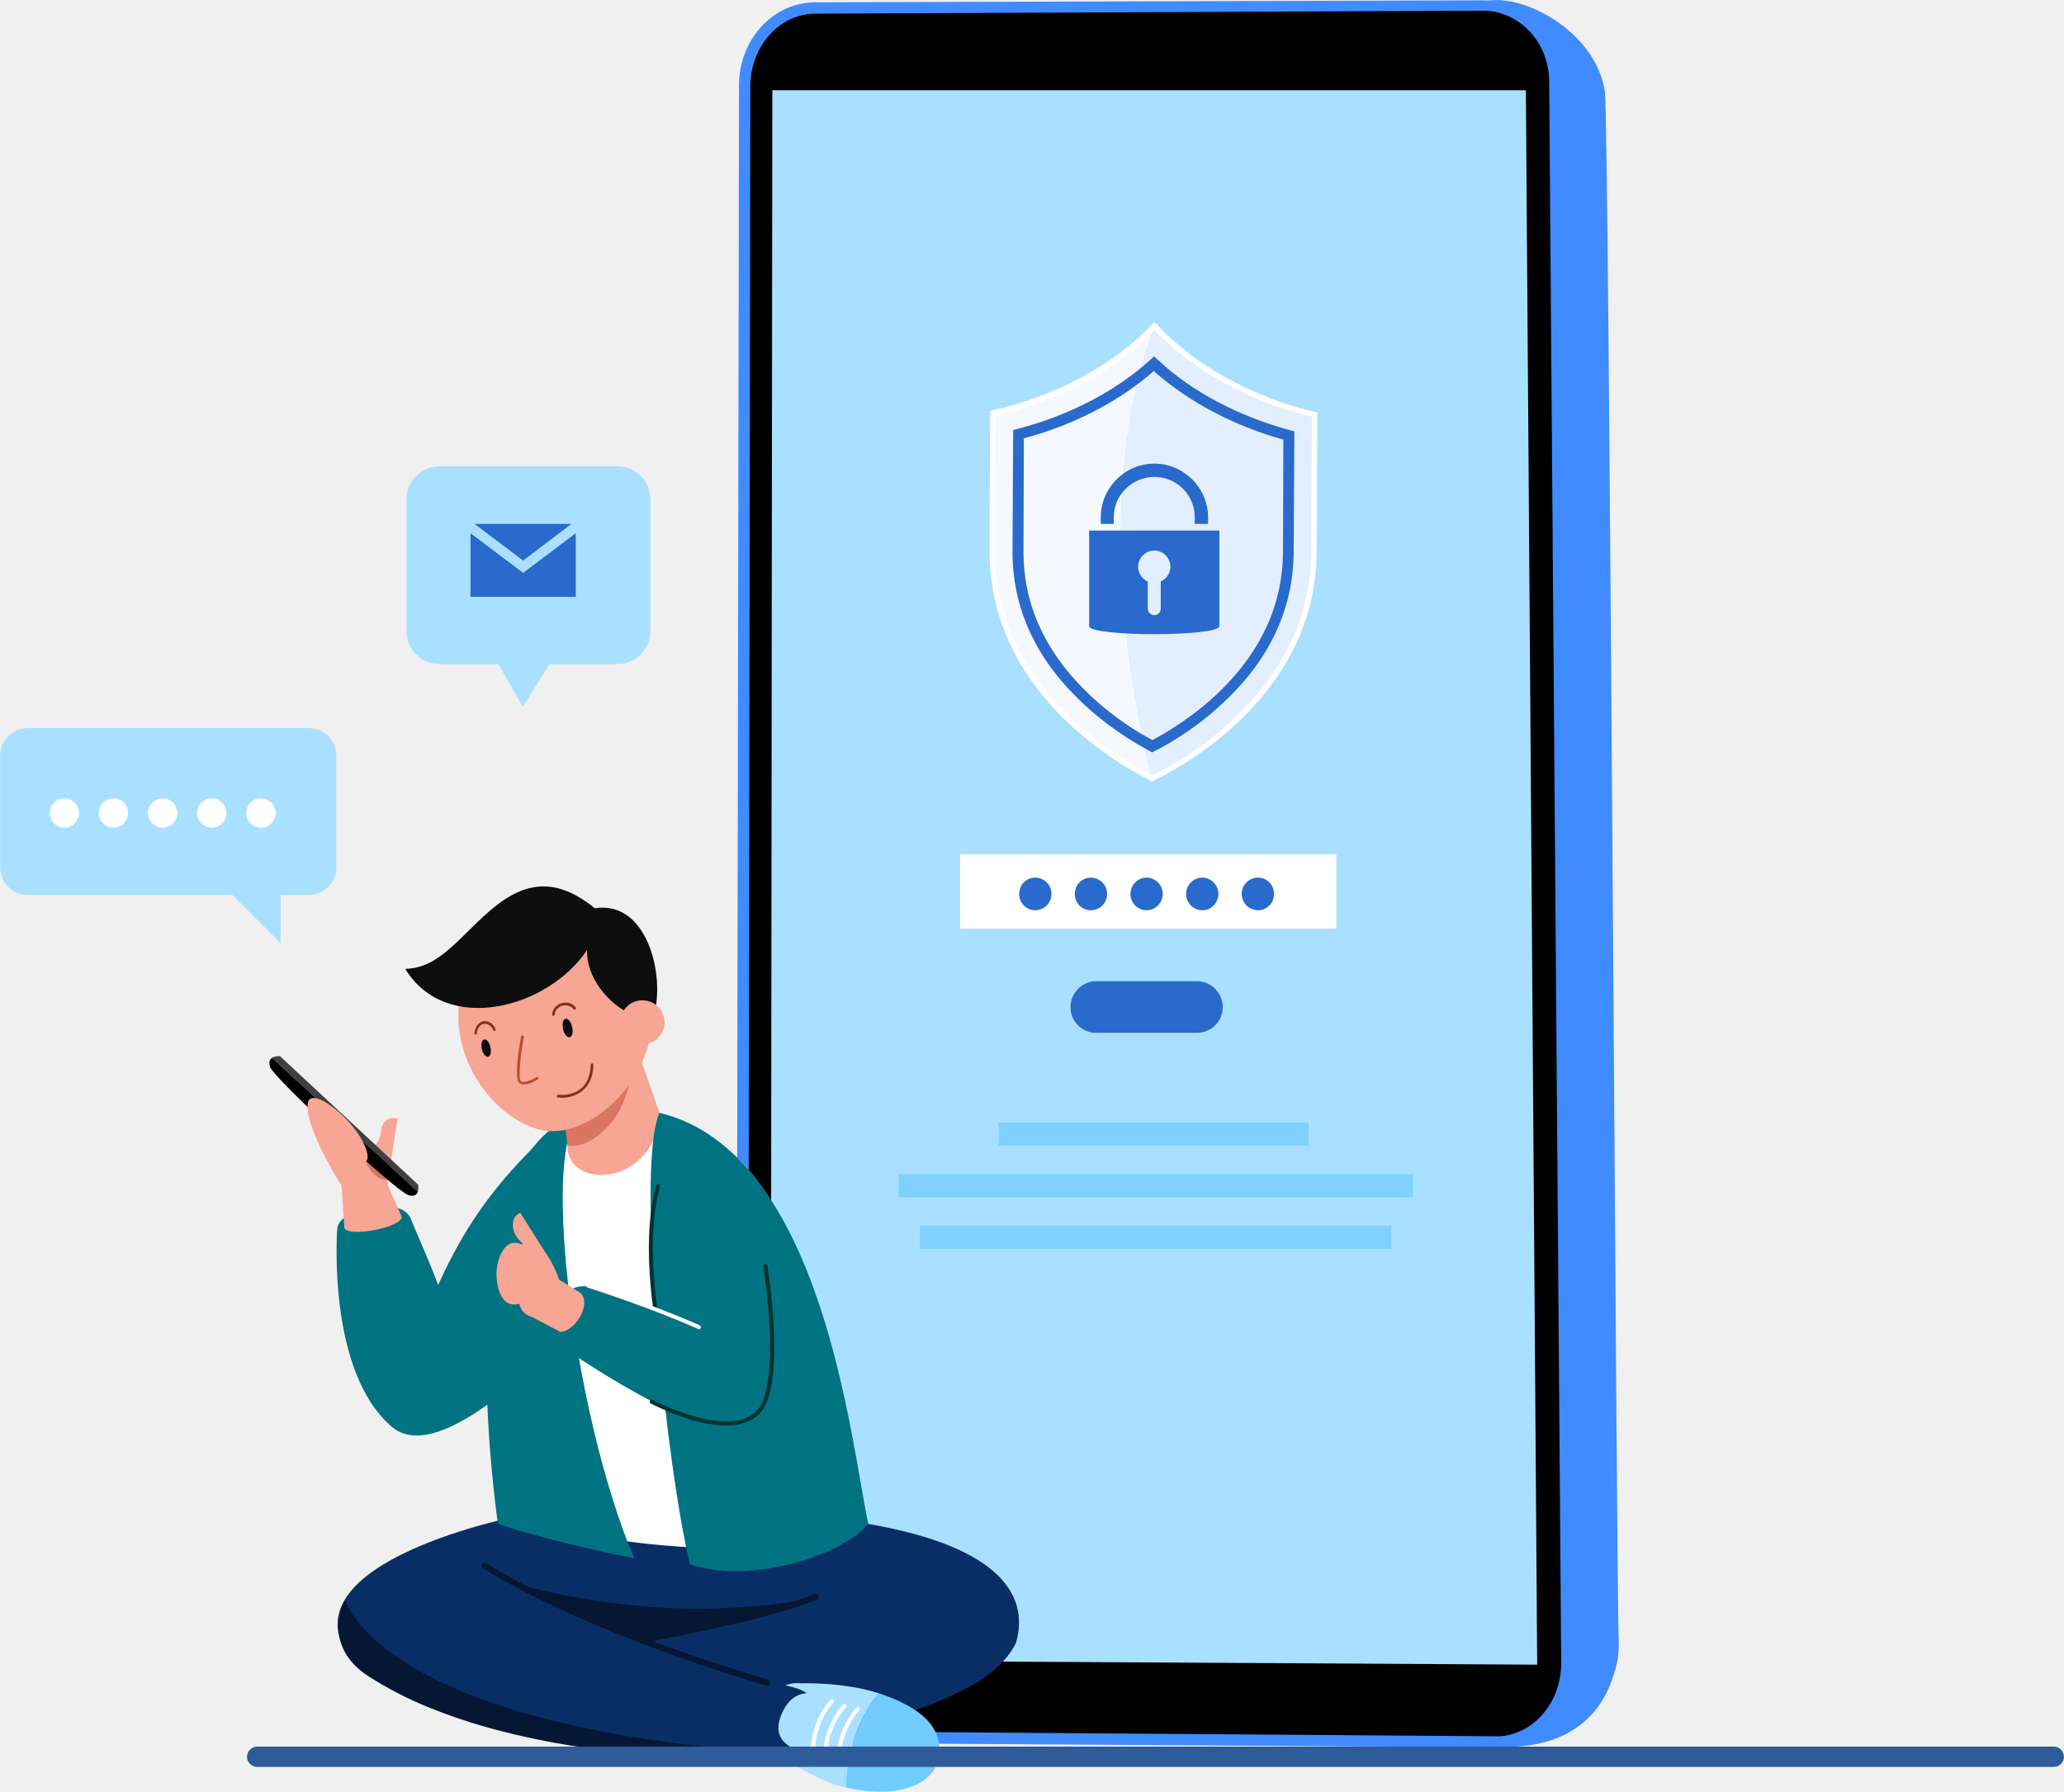
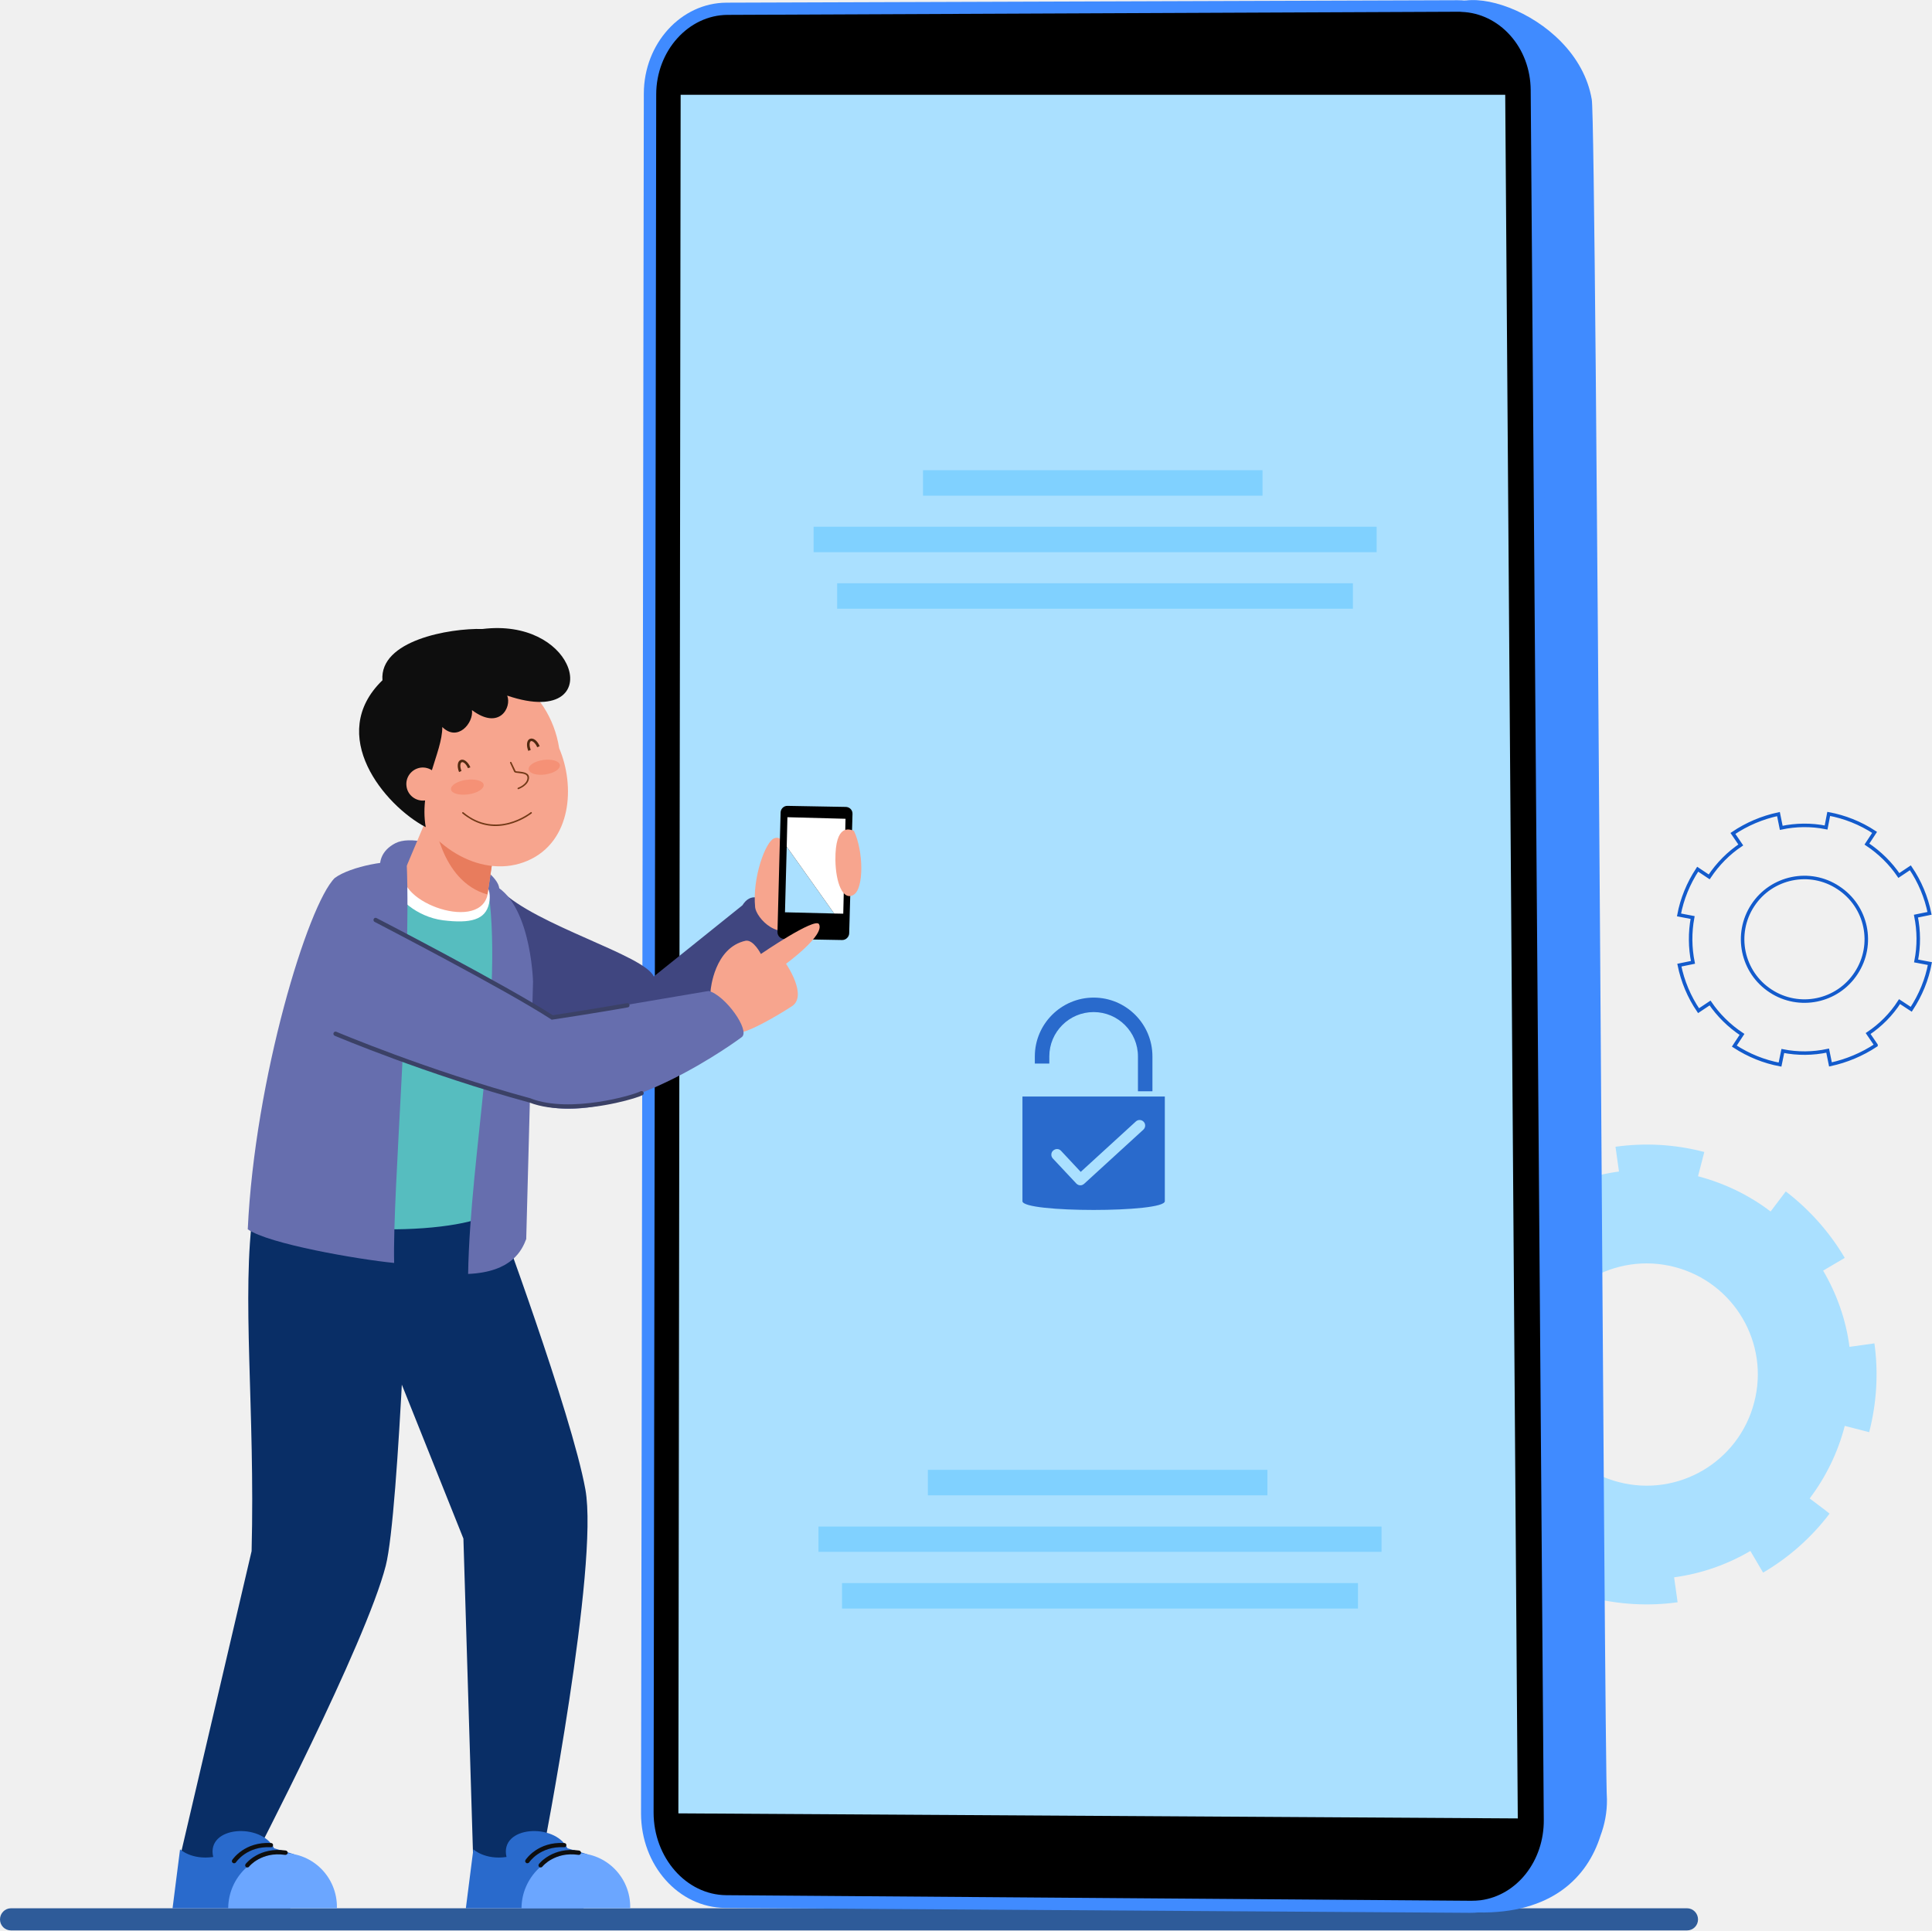
- <svg xmlns="http://www.w3.org/2000/svg" xml:space="preserve" width="19.103in" height="16.588in" version="1.1" shape-rendering="geometricPrecision" text-rendering="geometricPrecision" image-rendering="optimizeQuality" fill-rule="evenodd" clip-rule="evenodd" viewBox="0 0 6195 5380">
+ <svg xmlns="http://www.w3.org/2000/svg" xml:space="preserve" width="16.337in" height="16.326in" version="1.1" shape-rendering="geometricPrecision" text-rendering="geometricPrecision" image-rendering="optimizeQuality" fill-rule="evenodd" clip-rule="evenodd" viewBox="0 0 11073 11065">
  <g id="Layer_x0020_1">
-     <path fill="#408BFF" fill-rule="nonzero" d="M4817 273c-41,-247 -422,-359 -414,-197l-1745 10c-120,0 -218,109 -219,243l-3 4587c0,138 99,251 223,252l1780 16c11,23 32,44 64,61 205,5 303,-96 338,-210 12,-31 18,-64 18,-100 -7,-60 -29,-4604 -42,-4662z" />
-     <path fill="#408BFF" fill-rule="nonzero" d="M4484 5246l-2043 -13c-128,-1 -231,-117 -231,-259l8 -4718c0,-137 102,-248 227,-249l2004 -6c126,-1 229,111 230,248l36 4740c1,143 -102,258 -231,257z" />
-     <path fill="black" fill-rule="nonzero" d="M4513 5212c-9,1 -18,2 -26,1l-2043 -15c-110,-1 -200,-103 -199,-227l7 -4712c0,-120 88,-218 195,-218l2004 -9c4,0 7,0 10,0 50,3 97,26 133,65 36,40 56,93 56,150l36 4744c1,113 -73,207 -173,221z" />
-     <polygon fill="#AAE0FF" fill-rule="nonzero" points="4580,271 4614,4998 2313,4985 2318,271 " />
-     <path fill="#F5F9FF" fill-rule="nonzero" d="M3466 980c0,-1 -1,-1 -1,-1 -113,120 -292,219 -485,261 0,13 0,84 -2,413 -1,437 415,651 480,684 -190,-769 -41,-1234 8,-1357z" />
-     <path fill="#E3EEFF" fill-rule="nonzero" d="M3466 980c-49,123 -198,588 -8,1357 62,-29 484,-242 486,-680 2,-328 2,-399 2,-412 -192,-44 -368,-144 -480,-265z" />
-     <path fill="white" fill-rule="nonzero" d="M2988 1247l-1 406c-2,389 326,600 471,675 63,-30 476,-241 478,-671l0 -123c1,-196 2,-262 2,-283 -184,-43 -359,-140 -473,-260 -114,119 -291,214 -477,256zm470 1099l-4 -2c-126,-64 -215,-140 -267,-192 -144,-145 -217,-313 -217,-500l2 -418 7 -2c187,-41 367,-138 480,-259l6 -6 7 7c112,122 290,220 476,263l6 1 0 7c0,11 0,65 -1,289l-1 123c-2,449 -441,664 -491,687l-3 2z" />
-     <path fill="#296ACC" fill-rule="nonzero" d="M3073 1316l-1 338c-1,155 61,296 184,418 77,77 157,126 203,150 43,-23 125,-71 204,-148 124,-121 187,-261 188,-417l1 -337c-150,-42 -287,-115 -389,-206 -102,90 -239,162 -390,202zm385 943l-7 -4c-45,-24 -134,-76 -218,-160 -130,-128 -195,-277 -194,-442l2 -362 12 -3c155,-40 297,-114 400,-208l11 -10 12 11c101,95 242,169 397,211l12 3 -2 362c-1,165 -67,313 -198,440 -82,81 -169,132 -213,155l-1 0c-2,1 -4,2 -5,3l-8 4z" />
-     <path fill="#296ACC" fill-rule="nonzero" d="M3484 1746l0 81c0,11 -8,20 -19,20 -11,0 -20,-9 -20,-20l0 -81c-17,-8 -29,-25 -29,-44 0,-27 22,-49 49,-49 26,0 48,22 48,49 0,19 -12,36 -29,44zm-215 -153l0 287c0,32 391,32 391,0l0 -287 -391 0z" />
-     <path fill="#296ACC" fill-rule="nonzero" d="M3626 1573l-40 0 0 -20c0,-67 -54,-121 -121,-121 -67,0 -122,54 -122,121l0 20 -39 0 0 -20c0,-88 72,-161 161,-161 88,0 161,73 161,161l0 20z" />
-     <polygon fill="white" fill-rule="nonzero" points="2882,2788 4011,2788 4011,2565 2882,2565 " />
-     <path fill="#296ACC" fill-rule="nonzero" d="M3156 2684c0,27 -22,49 -49,49 -27,0 -48,-22 -48,-49 0,-27 21,-49 48,-49 27,0 49,22 49,49z" />
-     <path fill="#296ACC" fill-rule="nonzero" d="M3323 2684c0,27 -22,49 -49,49 -27,0 -48,-22 -48,-49 0,-27 21,-49 48,-49 27,0 49,22 49,49z" />
-     <path fill="#296ACC" fill-rule="nonzero" d="M3490 2684c0,27 -22,49 -49,49 -26,0 -48,-22 -48,-49 0,-27 22,-49 48,-49 27,0 49,22 49,49z" />
-     <path fill="#296ACC" fill-rule="nonzero" d="M3657 2684c0,27 -22,49 -48,49 -27,0 -49,-22 -49,-49 0,-27 22,-49 49,-49 26,0 48,22 48,49z" />
-     <path fill="#296ACC" fill-rule="nonzero" d="M3824 2684c0,27 -21,49 -48,49 -27,0 -49,-22 -49,-49 0,-27 22,-49 49,-49 27,0 48,22 48,49z" />
-     <path fill="#296ACC" fill-rule="nonzero" d="M3593 3101l-303 0c-42,0 -77,-34 -77,-77l0 0c0,-43 35,-78 77,-78l303 0c42,0 77,35 77,78l0 0c0,43 -35,77 -77,77z" />
-     <polygon fill="#80D1FF" fill-rule="nonzero" points="2997,3440 3928,3440 3928,3370 2997,3370 " />
-     <polygon fill="#80D1FF" fill-rule="nonzero" points="2697,3595 4241,3595 4241,3525 2697,3525 " />
-     <polygon fill="#80D1FF" fill-rule="nonzero" points="2761,3750 4176,3750 4176,3680 2761,3680 " />
-     <path fill="#007382" fill-rule="nonzero" d="M1618 3427c-112,113 -210,224 -303,431 -26,-67 -20,-52 -83,-200 -29,-70 -215,-31 -220,31 0,0 -33,427 164,595 197,168 753,-534 753,-534 178,-243 -120,-475 -311,-323z" />
-     <path fill="#092E66" fill-rule="nonzero" d="M3049 4934c-210,409 -1739,263 -2002,41 -195,-286 510,-426 526,-426 346,-9 823,21 999,21 409,63 523,208 477,364z" />
-     <path fill="#051733" fill-rule="nonzero" d="M1569 4762c285,68 537,90 847,42 0,0 -475,210 -477,218 -3,8 -370,-260 -370,-260z" />
-     <path fill="#092E66" fill-rule="nonzero" d="M3012 4981c-306,339 -1613,307 -1362,-2 229,-28 856,-181 911,-211 193,-156 576,30 451,213z" />
-     <path fill="#73CCFF" fill-rule="nonzero" d="M2816 5224c-15,-69 -94,-112 -178,-140 -40,48 -96,143 -100,283 187,42 304,-26 278,-143z" />
-     <path fill="#AAE0FF" fill-rule="nonzero" d="M2402 5054c0,0 -78,-13 -101,80 -8,32 -31,95 46,145 76,42 128,74 191,88 4,-140 60,-235 100,-283 -109,-35 -236,-30 -236,-30z" />
-     <path fill="#092E66" fill-rule="nonzero" d="M2377 5065c150,36 73,219 -4,209 84,11 -1481,12 -1329,-462 1,0 1,0 1,0 58,-99 241,-186 388,-121 343,182 665,308 944,374z" />
-     <path fill="#AAE0FF" fill-rule="nonzero" d="M2433 5263c0,0 -133,-10 -87,-117 46,-107 140,-44 140,-44 0,0 50,109 -53,161z" />
-     <path fill="white" fill-rule="nonzero" d="M2440 5273c-4,0 -6,-3 -6,-6 -4,-98 56,-161 59,-164 2,-3 6,-3 8,0 3,2 3,6 1,8 -1,1 -59,63 -56,155 0,4 -3,6 -6,7 0,0 0,0 0,0z" />
-     <path fill="white" fill-rule="nonzero" d="M2477 5287c-3,0 -6,-3 -6,-6 -3,-98 57,-161 59,-164 3,-2 7,-2 9,0 2,2 3,6 0,9 0,0 -59,62 -56,155 0,3 -2,6 -6,6 0,0 0,0 0,0z" />
-     <path fill="white" fill-rule="nonzero" d="M2517 5297c-3,0 -6,-3 -6,-6 -3,-98 57,-161 59,-164 3,-2 6,-2 9,0 2,2 2,6 0,9 -1,0 -59,62 -56,155 0,3 -2,6 -6,6 0,0 0,0 0,0z" />
-     <path fill="#051733" fill-rule="nonzero" d="M2393 5267c-32,18 -838,56 -1287,-234 -146,-94 -70,-229 -70,-229 0,0 105,392 1357,463z" />
-     <path fill="#051733" fill-rule="nonzero" d="M2303 5061c-1,0 -2,0 -3,0 -581,-173 -849,-351 -851,-353 -5,-2 -6,-8 -3,-12 3,-4 9,-6 13,-3 2,2 268,179 847,350 4,2 7,7 6,12 -1,3 -5,6 -9,6z" />
-     <path fill="#051733" fill-rule="nonzero" d="M1935 4931c-4,0 -8,-3 -9,-8 -1,-5 2,-9 7,-10 4,-1 370,-67 512,-128 5,-2 10,1 12,5 2,5 0,10 -4,12 -144,62 -501,126 -517,129 0,0 -1,0 -1,0z" />
-     <path fill="white" fill-rule="nonzero" d="M2594 4570c13,98 -684,121 -1040,-21 -53,-220 -237,-1225 312,-1222 593,3 671,976 728,1243z" />
-     <path fill="#F7A594" fill-rule="nonzero" d="M1033 3685l-8 -125 131 -19 49 111c6,33 -166,66 -172,33z" />
-     <path fill="#F7A594" fill-rule="nonzero" d="M1162 3560l31 -202c0,0 -46,-13 -50,42 -4,55 -94,89 -70,143 23,53 89,17 89,17z" />
-     <path fill="#F7A594" fill-rule="nonzero" d="M1029 3566c0,0 -98,-150 -106,-235 -1,-31 13,-40 13,-40l223 218c0,0 14,45 -3,64 -17,19 -82,46 -127,-7z" />
-     <path fill="#CC7767" fill-rule="nonzero" d="M1167 3513c0,0 2,35 -18,28 -59,-18 -63,-105 -63,-105l81 77z" />
-     <path fill="#404040" fill-rule="nonzero" d="M1255 3557l-415 -386c0,0 -15,-1 -24,5l438 402c3,-10 1,-21 1,-21z" />
-     <path fill="black" fill-rule="nonzero" d="M816 3176c-6,5 -10,12 -6,27 12,35 378,373 415,385 18,6 26,-1 29,-10l-438 -402z" />
-     <path fill="#F7A594" fill-rule="nonzero" d="M924 3310c0,0 4,-35 66,8 76,52 127,144 110,167 -22,30 -193,-106 -176,-175z" />
-     <path fill="#007382" fill-rule="nonzero" d="M1754 3343c-394,87 -288,1027 -260,1231 74,30 315,88 409,104 -189,-447 -288,-1292 -149,-1335z" />
-     <path fill="#F7A594" fill-rule="nonzero" d="M1985 3357c-44,213 -278,208 -282,88 0,-3 0,-7 0,-10l-19 -259 -2 -31 20 -4 187 -38 7 -1 5 17 24 67 60 171z" />
-     <path fill="#007382" fill-rule="nonzero" d="M1979 3341c-74,174 24,1084 92,1356 184,62 461,-29 535,-122 -53,-248 -137,-1116 -627,-1234z" />
-     <path fill="#007382" fill-rule="nonzero" d="M1961 3657c-29,157 26,429 68,570 113,83 288,40 288,-87 4,-115 -6,-244 -33,-389 -27,-327 -309,-324 -323,-94z" />
-     <path fill="#007382" fill-rule="nonzero" d="M1789 3868c-116,-41 -176,125 -92,183 201,135 513,317 568,201 81,-169 -212,-300 -476,-384z" />
-     <path fill="#F7A594" fill-rule="nonzero" d="M1682 3999l-86 -45c-54,-42 41,-128 79,-114l67 42c34,32 -14,114 -60,117z" />
-     <path fill="#F7A594" fill-rule="nonzero" d="M1604 3956c-70,-15 -46,-86 -30,-167 -56,-243 253,173 30,167z" />
-     <path fill="#F7A594" fill-rule="nonzero" d="M1635 3758c0,0 -23,-36 -73,-116 -23,5 -35,45 -5,80 27,30 66,51 78,36z" />
-     <path fill="#F7A594" fill-rule="nonzero" d="M1566 3737c-51,-29 -87,54 -73,120 20,100 94,50 116,24 41,-49 19,-109 -43,-144z" />
-     <path fill="#003331" fill-rule="nonzero" d="M1967 3938c-2,0 -5,-2 -6,-5 0,-2 -36,-224 9,-373 1,-4 4,-5 7,-4 3,1 5,4 4,7 -43,147 -8,366 -8,368 1,3 -1,7 -5,7 0,0 0,0 -1,0z" />
-     <path fill="#003331" fill-rule="nonzero" d="M2179 4280c-100,0 -219,-63 -226,-66 -3,-2 -4,-6 -2,-9 1,-3 5,-4 8,-2 2,1 231,122 314,31 73,-81 19,-429 18,-432 0,-4 2,-7 5,-7 4,-1 7,1 7,5 3,14 56,357 -21,442 -26,28 -63,38 -103,38z" />
-     <path fill="white" fill-rule="nonzero" d="M2098 3991c-1,0 -2,0 -3,-1 -146,-65 -330,-124 -331,-124 -4,-1 -5,-5 -4,-8 1,-3 4,-5 7,-4 2,1 186,60 333,125 3,2 5,5 3,8 -1,2 -3,4 -5,4z" />
-     <path fill="#D97661" fill-rule="nonzero" d="M1703 3439c-6,-57 -37,-272 -1,-298l187 -38c43,236 -117,353 -186,336z" />
-     <path fill="#F7A594" fill-rule="nonzero" d="M1958 3061c-9,193 -180,342 -307,335 -128,-7 -284,-170 -275,-362 9,-192 147,-342 307,-334 161,7 284,169 275,361z" />
-     <path fill="#0E0E0E" fill-rule="nonzero" d="M1785 2727c-161,-132 -270,-40 -370,59 -71,70 -121,121 -199,123 124,202 431,117 546,-57 -4,107 109,209 196,209 43,-113 -9,-360 -173,-334z" />
-     <path fill="#F7A594" fill-rule="nonzero" d="M1994 3078c-5,36 -38,62 -74,57 -36,-4 -62,-37 -58,-74 5,-36 38,-62 74,-57 37,4 62,37 58,74z" />
-     <path fill="#BD4A31" fill-rule="nonzero" d="M1572 3256c-5,0 -10,-1 -13,-4 -17,-11 -1,-110 5,-140 0,-2 2,-3 4,-3 2,0 4,2 4,4 -11,59 -17,127 -9,133 11,8 38,-6 47,-12 2,-1 5,-1 6,1 1,2 0,4 -1,5 -3,2 -25,16 -43,16z" />
-     <path fill="#0E0E0E" fill-rule="nonzero" d="M1690 3090c3,15 12,26 20,24 7,-1 11,-15 7,-31 -3,-15 -12,-26 -20,-24 -7,1 -11,15 -7,31z" />
-     <path fill="#0E0E0E" fill-rule="nonzero" d="M1446 3150c3,14 12,24 19,23 7,-2 10,-15 7,-29 -3,-14 -12,-25 -19,-23 -7,1 -10,14 -7,29z" />
-     <path fill="#803221" fill-rule="nonzero" d="M1685 3296c-6,0 -10,-1 -10,-1 -3,0 -4,-2 -4,-4 0,-2 2,-4 5,-4 0,0 40,5 68,-19 18,-15 28,-39 29,-71 0,-2 2,-4 4,-4 3,0 4,2 4,4 -1,35 -12,60 -32,77 -22,19 -49,22 -64,22z" />
-     <path fill="#803221" fill-rule="nonzero" d="M1661 3050c0,0 0,0 0,0 -2,0 -4,-2 -4,-4 1,-16 12,-29 28,-34 17,-5 33,0 43,13 1,2 1,4 -1,6 -2,1 -4,0 -6,-1 -7,-10 -20,-14 -34,-10 -10,3 -21,11 -22,26 0,2 -2,4 -4,4z" />
-     <path fill="#803221" fill-rule="nonzero" d="M1428 3106c-1,0 -1,0 -1,0 -2,0 -4,-2 -3,-4 2,-24 16,-34 28,-36 15,-2 29,8 35,24 1,2 0,4 -2,5 -3,1 -5,-1 -5,-3 -5,-12 -16,-19 -27,-18 -9,1 -20,9 -22,28 0,2 -1,4 -3,4z" />
-     <path fill="#AAE0FF" fill-rule="nonzero" d="M926 2687l-843 0c-46,0 -83,-37 -83,-83l0 -335c0,-46 37,-83 83,-83l843 0c46,0 83,37 83,83l0 335c0,46 -37,83 -83,83z" />
-     <polygon fill="#AAE0FF" fill-rule="nonzero" points="842,2606 842,2832 612,2602 " />
-     <path fill="white" fill-rule="nonzero" d="M237 2441c0,24 -20,44 -44,44 -24,0 -44,-20 -44,-44 0,-24 20,-44 44,-44 24,0 44,20 44,44z" />
-     <path fill="white" fill-rule="nonzero" d="M384 2441c0,24 -19,44 -44,44 -24,0 -44,-20 -44,-44 0,-24 20,-44 44,-44 25,0 44,20 44,44z" />
-     <path fill="white" fill-rule="nonzero" d="M532 2441c0,24 -20,44 -44,44 -24,0 -44,-20 -44,-44 0,-24 20,-44 44,-44 24,0 44,20 44,44z" />
-     <path fill="white" fill-rule="nonzero" d="M679 2441c0,24 -19,44 -44,44 -24,0 -44,-20 -44,-44 0,-24 20,-44 44,-44 25,0 44,20 44,44z" />
-     <path fill="white" fill-rule="nonzero" d="M827 2441c0,24 -20,44 -44,44 -25,0 -44,-20 -44,-44 0,-24 19,-44 44,-44 24,0 44,20 44,44z" />
-     <path fill="#AAE0FF" fill-rule="nonzero" d="M1853 1994l-534 0c-55,0 -99,-44 -99,-99l0 -396c0,-55 44,-99 99,-99l534 0c55,0 99,44 99,99l0 396c0,55 -44,99 -99,99z" />
-     <polygon fill="#AAE0FF" fill-rule="nonzero" points="1485,1975 1569,2122 1661,1975 " />
-     <polygon fill="#296ACC" fill-rule="nonzero" points="1570,1683 1424,1573 1715,1573 " />
-     <polygon fill="#296ACC" fill-rule="nonzero" points="1728,1601 1728,1792 1412,1792 1412,1601 1570,1720 " />
-     <path fill="#2E5B99" fill-rule="nonzero" d="M6165 5305l-5393 0c-17,0 -31,-14 -31,-30 0,-17 14,-31 31,-31l5393 0c17,0 30,14 30,31 0,16 -13,30 -30,30z" />
+     <path fill="#AAE0FF" fill-rule="nonzero" d="M8821 7718c88,-340 436,-544 776,-456 341,88 546,436 457,776 -88,341 -436,546 -777,457 -340,-88 -545,-436 -456,-777zm-659 -171c-45,172 -53,344 -31,509l143 -20c21,156 73,304 151,437l-123 73c86,147 200,277 337,381l20 -25 68 -89c120,91 260,161 416,201l-37 140c172,44 344,53 509,30l-20 -143c156,-21 304,-73 437,-151l73 124c147,-86 277,-201 381,-338l0 0 -33 -26 -81 -61c91,-121 161,-261 201,-416l140 36c44,-171 53,-344 30,-509l-143 20c-20,-156 -73,-304 -151,-437l124 -73c-86,-146 -201,-276 -338,-381l-87 115c-121,-92 -261,-161 -416,-202l36 -139c-171,-45 -344,-53 -509,-30l20 142c-156,21 -304,73 -437,151l-72 -124c-148,86 -277,201 -382,339l1 1 76 57 38 29c-92,120 -162,261 -202,416l-139 -37z" />
+     <path fill="none" fill-rule="nonzero" stroke="#135BCC" stroke-width="20.122" d="M10046 5189c107,-163 327,-209 490,-101 164,107 210,326 102,490 -107,164 -327,209 -490,102 -164,-107 -210,-327 -102,-491zm-316 -207c-54,82 -90,171 -107,262l78 15c-16,86 -15,173 2,257l-78 16c19,93 56,182 110,261l15 -10 51 -34c47,69 109,131 183,180l-44 67c83,54 171,89 262,106l16 -78c85,17 173,16 257,-2l16 79c92,-20 181,-57 261,-110l0 -1 -13 -19 -32 -47c70,-47 132,-108 180,-183l67 44c54,-82 90,-171 107,-262l-79 -15c17,-86 16,-173 -1,-257l78 -16c-19,-93 -56,-182 -110,-261l-66 44c-47,-69 -109,-131 -183,-180l44 -67c-82,-54 -172,-89 -263,-106l-15 78c-85,-17 -173,-16 -257,2l-16 -79c-93,20 -181,57 -261,111l0 0 30 44 15 22c-70,47 -131,108 -181,183l-66 -44z" />
+     <path fill="#2E5B99" fill-rule="nonzero" d="M9669 11065l-9606 0c-35,0 -63,-28 -63,-63 0,-35 28,-64 63,-64l9606 0c35,0 63,29 63,64 0,35 -28,63 -63,63z" />
+     <path fill="#408BFF" fill-rule="nonzero" d="M9123 570c-87,-516 -882,-749 -867,-412l-3645 21c-252,2 -457,229 -457,508l-8 9586c0,289 208,526 465,528l3721 32c24,48 67,92 135,129 427,9 631,-202 706,-440 24,-64 38,-134 37,-209 -15,-125 -60,-9622 -87,-9743z" />
+     <path fill="#408BFF" fill-rule="nonzero" d="M8427 10964l-4271 -28c-267,-2 -482,-244 -482,-542l16 -9859c1,-286 213,-519 474,-520l4189 -14c263,0 478,232 481,520l76 9905c2,298 -214,539 -483,538z" />
+     <path fill="black" fill-rule="nonzero" d="M8486 10892c-18,2 -36,3 -54,3l-4270 -32c-229,-2 -416,-215 -416,-474l15 -9848c0,-250 185,-455 409,-456l4188 -18c7,0 13,0 20,1 105,4 204,52 278,135 75,84 116,195 117,313l75 9915c2,235 -153,433 -362,461z" />
+     <polygon fill="#AAE0FF" fill-rule="nonzero" points="8627,543 8699,10423 3888,10394 3901,543 " />
+     <polygon fill="#80D1FF" fill-rule="nonzero" points="5318,8571 7264,8571 7264,8425 5318,8425 " />
+     <polygon fill="#80D1FF" fill-rule="nonzero" points="4691,8895 7918,8895 7918,8750 4691,8750 " />
+     <polygon fill="#80D1FF" fill-rule="nonzero" points="4826,9220 7783,9220 7783,9074 4826,9074 " />
+     <path fill="#296ACC" fill-rule="nonzero" d="M5860 6285l0 600c0,67 816,67 816,0l0 -600 -816 0z" />
+     <path fill="#296ACC" fill-rule="nonzero" d="M6605 6255l-83 0 0 -200c0,-140 -114,-254 -254,-254 -140,0 -254,114 -254,254l0 41 -83 0 0 -41c0,-186 152,-337 337,-337 186,0 337,151 337,337l0 200z" />
+     <path fill="#AAE0FF" fill-rule="nonzero" d="M6192 6794c-9,0 -17,-4 -23,-10l-135 -144c-12,-13 -11,-34 2,-45 13,-12 33,-12 45,1l113 121 316 -289c13,-12 33,-11 45,2 12,13 11,33 -2,45l-339 310c-7,6 -14,9 -22,9z" />
+     <path fill="#666EAE" fill-rule="nonzero" d="M2316 5155c-123,-49 -213,-237 -50,-322 164,-84 651,172 590,283 -93,168 -417,89 -540,39z" />
+     <path fill="#404680" fill-rule="nonzero" d="M2537 5673c-181,-249 -20,-683 332,-571 203,203 824,372 878,495l508 -408c22,-35 50,-52 86,-44 57,85 125,139 212,137 0,0 40,26 10,90 -116,246 -463,664 -721,719 -305,64 -1167,-253 -1305,-418z" />
+     <path fill="#F7A58E" fill-rule="nonzero" d="M4606 5293c0,0 349,-71 254,-408 -40,-142 -378,103 -378,103 0,0 39,-215 -45,-183 -49,18 -126,225 -109,396 6,56 134,212 278,92z" />
+     <path fill="black" fill-rule="nonzero" d="M4494 5382l333 6c21,0 39,-17 40,-38l19 -685c1,-22 -17,-40 -39,-40l-333 -6c-21,-1 -39,16 -40,37l-18 685c-1,22 16,40 38,41z" />
+     <polygon fill="#AAE0FF" fill-rule="nonzero" points="4509,4853 4781,5236 4499,5229 " />
+     <polygon fill="white" fill-rule="nonzero" points="4513,4684 4846,4693 4833,5237 4781,5236 4509,4853 " />
+     <path fill="#F7A58E" fill-rule="nonzero" d="M4894 4762c-22,-8 -108,-46 -106,168 2,130 43,235 104,199 61,-36 57,-253 2,-367z" />
+     <path fill="#092E66" fill-rule="nonzero" d="M2839 6924c0,0 437,1177 516,1613 79,436 -244,2088 -244,2088l-397 98 -58 -1904 -758 -1895 941 0z" />
+     <path fill="#092E66" fill-rule="nonzero" d="M1452 6935c-70,487 11,1145 -10,1956l-406 1736c273,61 211,213 406,52 0,0 655,-1258 769,-1705 78,-304 137,-2060 137,-2060l-896 21z" />
+     <path fill="#56BDBF" fill-rule="nonzero" d="M2891 5148c0,0 -269,-246 -884,-141 -155,152 -486,1303 -524,1877 339,241 1303,178 1356,40l52 -1776z" />
+     <path fill="#666EAE" fill-rule="nonzero" d="M2792 5057c251,72 263,570 263,570l-39 1475c-24,62 -80,189 -333,200 11,-687 212,-1632 109,-2245z" />
+     <path fill="white" fill-rule="nonzero" d="M2309 4967c0,0 -58,54 -49,115 10,61 125,173 280,193 156,19 243,-2 263,-97 19,-95 -35,-129 -64,-146 -29,-17 -368,-90 -430,-65z" />
+     <path fill="#F7A58E" fill-rule="nonzero" d="M2882 4535l-48 324 -40 268 -1 7c-57,215 -563,17 -468,-157l199 -472 358 30z" />
+     <path fill="#E87C5D" fill-rule="nonzero" d="M2834 4859l-40 268c-277,-77 -310,-458 -310,-458 114,-34 257,71 350,190z" />
+     <path fill="#296ACC" fill-rule="nonzero" d="M1684 10628l-113 -34c-72,-147 -391,-129 -349,50 -125,18 -190,-44 -190,-44l-43 338 675 0 20 -310z" />
+     <path fill="#6BA6FF" fill-rule="nonzero" d="M1308 10938c0,-1 0,-3 0,-4 3,-172 144,-312 316,-312 172,0 309,140 307,312 0,1 -1,3 -1,4l-622 0z" />
+     <path fill="#0E0E0E" fill-rule="nonzero" d="M1342 10680c-3,0 -5,0 -7,-2 -6,-3 -8,-11 -4,-17 3,-4 71,-106 223,-97 6,0 12,6 11,13 0,7 -6,12 -13,11 -138,-7 -199,86 -200,87 -2,3 -6,5 -10,5z" />
+     <path fill="#0E0E0E" fill-rule="nonzero" d="M1418 10704c-3,0 -6,0 -8,-2 -5,-5 -7,-12 -2,-18 3,-4 79,-99 230,-77 7,1 12,8 11,14 -1,7 -8,12 -15,11 -135,-20 -204,64 -207,68 -2,3 -6,4 -9,4z" />
+     <path fill="#296ACC" fill-rule="nonzero" d="M3365 10628l-113 -34c-72,-147 -391,-129 -349,50 -125,18 -190,-44 -190,-44l-43 338 675 0 20 -310z" />
+     <path fill="#6BA6FF" fill-rule="nonzero" d="M2989 10938c0,-1 0,-3 0,-4 3,-172 144,-312 316,-312 172,0 309,140 307,312 0,1 -1,3 -1,4l-622 0z" />
+     <path fill="#0E0E0E" fill-rule="nonzero" d="M3022 10680c-2,0 -4,0 -6,-2 -6,-3 -8,-11 -4,-17 3,-4 70,-106 222,-97 7,0 13,6 12,13 0,7 -6,12 -13,11 -138,-7 -200,86 -200,87 -2,3 -7,5 -11,5z" />
+     <path fill="#0E0E0E" fill-rule="nonzero" d="M3098 10704c-2,0 -5,0 -7,-2 -6,-5 -6,-12 -2,-18 3,-4 80,-99 230,-77 7,1 12,8 11,14 -1,7 -8,12 -14,11 -136,-20 -205,64 -208,68 -2,3 -6,4 -10,4z" />
+     <path fill="#666EAE" fill-rule="nonzero" d="M2259 7239c-204,-20 -721,-109 -839,-193 40,-861 345,-1863 499,-2014 90,-66 321,-110 412,-86 27,666 -82,1880 -72,2293z" />
+     <path fill="#F7A58E" fill-rule="nonzero" d="M3205 4289c92,215 72,534 -180,644 -251,109 -559,-65 -687,-359 -128,-293 -27,-620 224,-729 252,-110 587,87 643,444z" />
+     <path fill="#723917" fill-rule="nonzero" d="M2968 4523c-1,-1 -1,-2 -2,-3 0,-2 1,-4 3,-5 1,0 51,-18 54,-55 2,-22 -21,-26 -50,-29 -11,-1 -20,-2 -24,-5l-2 -2 -24 -52c0,-2 0,-4 3,-5 2,-1 4,0 5,2l24 50c3,2 11,3 19,3 24,3 61,6 58,39 -4,42 -58,61 -60,62 -2,1 -3,0 -4,0z" />
+     <path fill="#502910" fill-rule="nonzero" d="M3028 4304c-13,-32 -9,-62 9,-69 19,-8 43,10 56,42l-14 6c-10,-24 -27,-38 -36,-35 -9,4 -11,26 -1,50l-14 6z" />
+     <path fill="#502910" fill-rule="nonzero" d="M2631 4425c-13,-32 -9,-62 9,-69 18,-8 42,10 56,42l-14 5c-10,-24 -27,-38 -36,-34 -9,4 -11,26 -1,50l-14 6z" />
+     <path fill="#723917" fill-rule="nonzero" d="M2702 4698c-17,-10 -34,-21 -51,-35 -3,-2 -3,-5 -1,-7 1,-1 4,-2 6,0 189,157 383,1 385,0 2,-2 5,-2 6,0 2,2 2,5 0,6 -2,2 -169,135 -345,36z" />
+     <path fill="#0E0E0E" fill-rule="nonzero" d="M2907 3987c27,67 -45,201 -202,83 10,74 -82,184 -170,97 0,151 -135,342 -95,574 -236,-124 -572,-528 -248,-842 -18,-228 383,-299 574,-294 256,-31 425,83 481,200 69,142 -29,288 -340,182z" />
+     <path fill="#F7A58E" fill-rule="nonzero" d="M2517 4481c8,51 -28,99 -80,107 -52,7 -100,-29 -107,-80 -8,-52 28,-100 80,-108 52,-7 100,29 107,81z" />
+     <path fill="#F59176" fill-rule="nonzero" d="M3030 4410c3,23 46,36 95,29 50,-7 87,-31 84,-54 -3,-23 -46,-36 -96,-29 -49,7 -86,31 -83,54z" />
+     <path fill="#F59176" fill-rule="nonzero" d="M2585 4525c3,23 48,35 99,28 52,-7 91,-32 88,-55 -3,-23 -48,-35 -100,-28 -51,7 -91,32 -87,55z" />
+     <path fill="#F7A58E" fill-rule="nonzero" d="M4073 5675c0,0 20,-244 201,-283 45,-7 87,76 87,76 0,0 310,-212 333,-171 35,64 -189,227 -189,227 0,0 127,184 33,244 -94,61 -228,136 -285,148 -57,12 -197,-115 -180,-241z" />
+     <path fill="#666EAE" fill-rule="nonzero" d="M2100 5221l1065 611 897 -152c95,25 238,225 190,264 0,0 -695,522 -1153,390 -458,-132 -1314,-451 -1314,-451l315 -662z" />
+     <path fill="#3B4166" fill-rule="nonzero" d="M3254 6354c-77,0 -153,-9 -218,-34 -595,-162 -1112,-381 -1117,-383 -7,-3 -10,-10 -7,-17 3,-6 10,-9 16,-6 5,2 521,221 1115,382l1 1c224,85 585,-19 627,-42 6,-3 14,-1 17,5 3,6 1,14 -5,17 -32,17 -232,77 -429,77z" />
+     <path fill="#3B4166" fill-rule="nonzero" d="M3162 5845l-4 -3c-259,-169 -1004,-554 -1011,-558 -6,-3 -8,-11 -5,-17 3,-6 10,-8 16,-5 8,4 746,386 1010,557 207,-31 424,-69 426,-69 7,-1 13,3 14,10 1,7 -3,13 -10,14 -2,1 -223,39 -431,70l-5 1z" />
+     <polygon fill="#80D1FF" fill-rule="nonzero" points="5290,2841 7236,2841 7236,2695 5290,2695 " />
+     <polygon fill="#80D1FF" fill-rule="nonzero" points="4663,3165 7890,3165 7890,3019 4663,3019 " />
+     <polygon fill="#80D1FF" fill-rule="nonzero" points="4798,3489 7754,3489 7754,3343 4798,3343 " />
  </g>
</svg>
